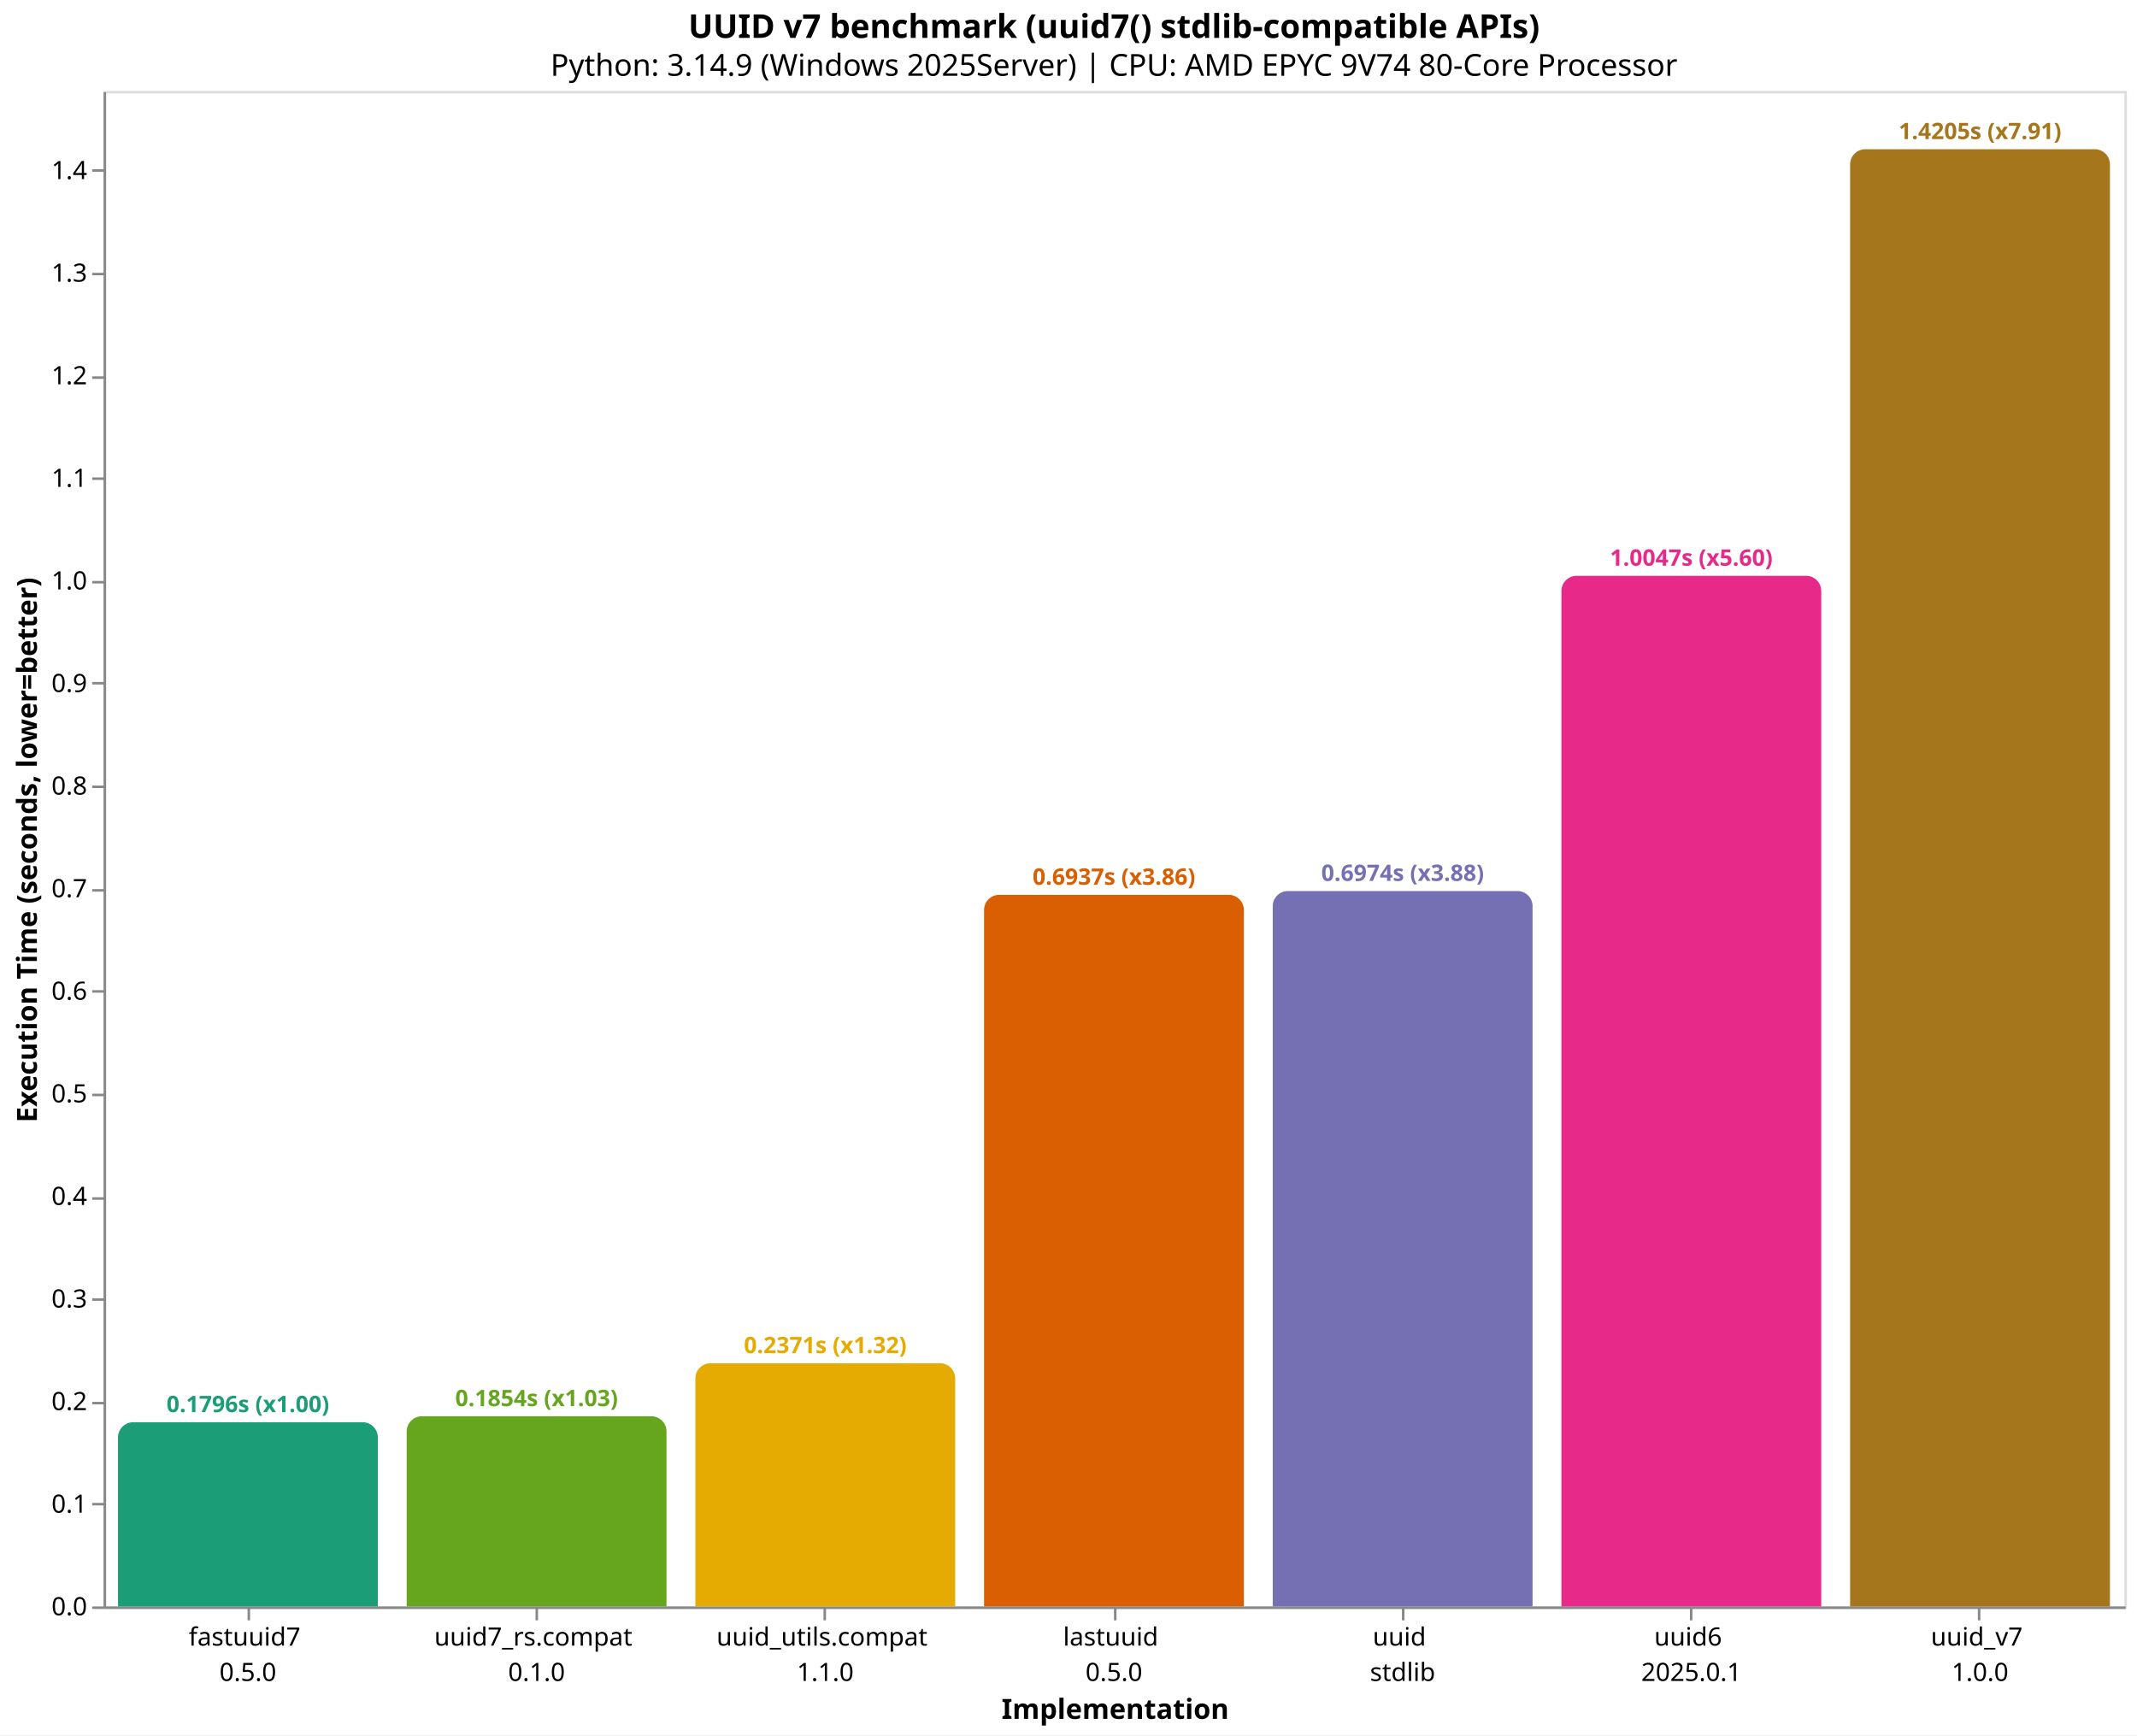
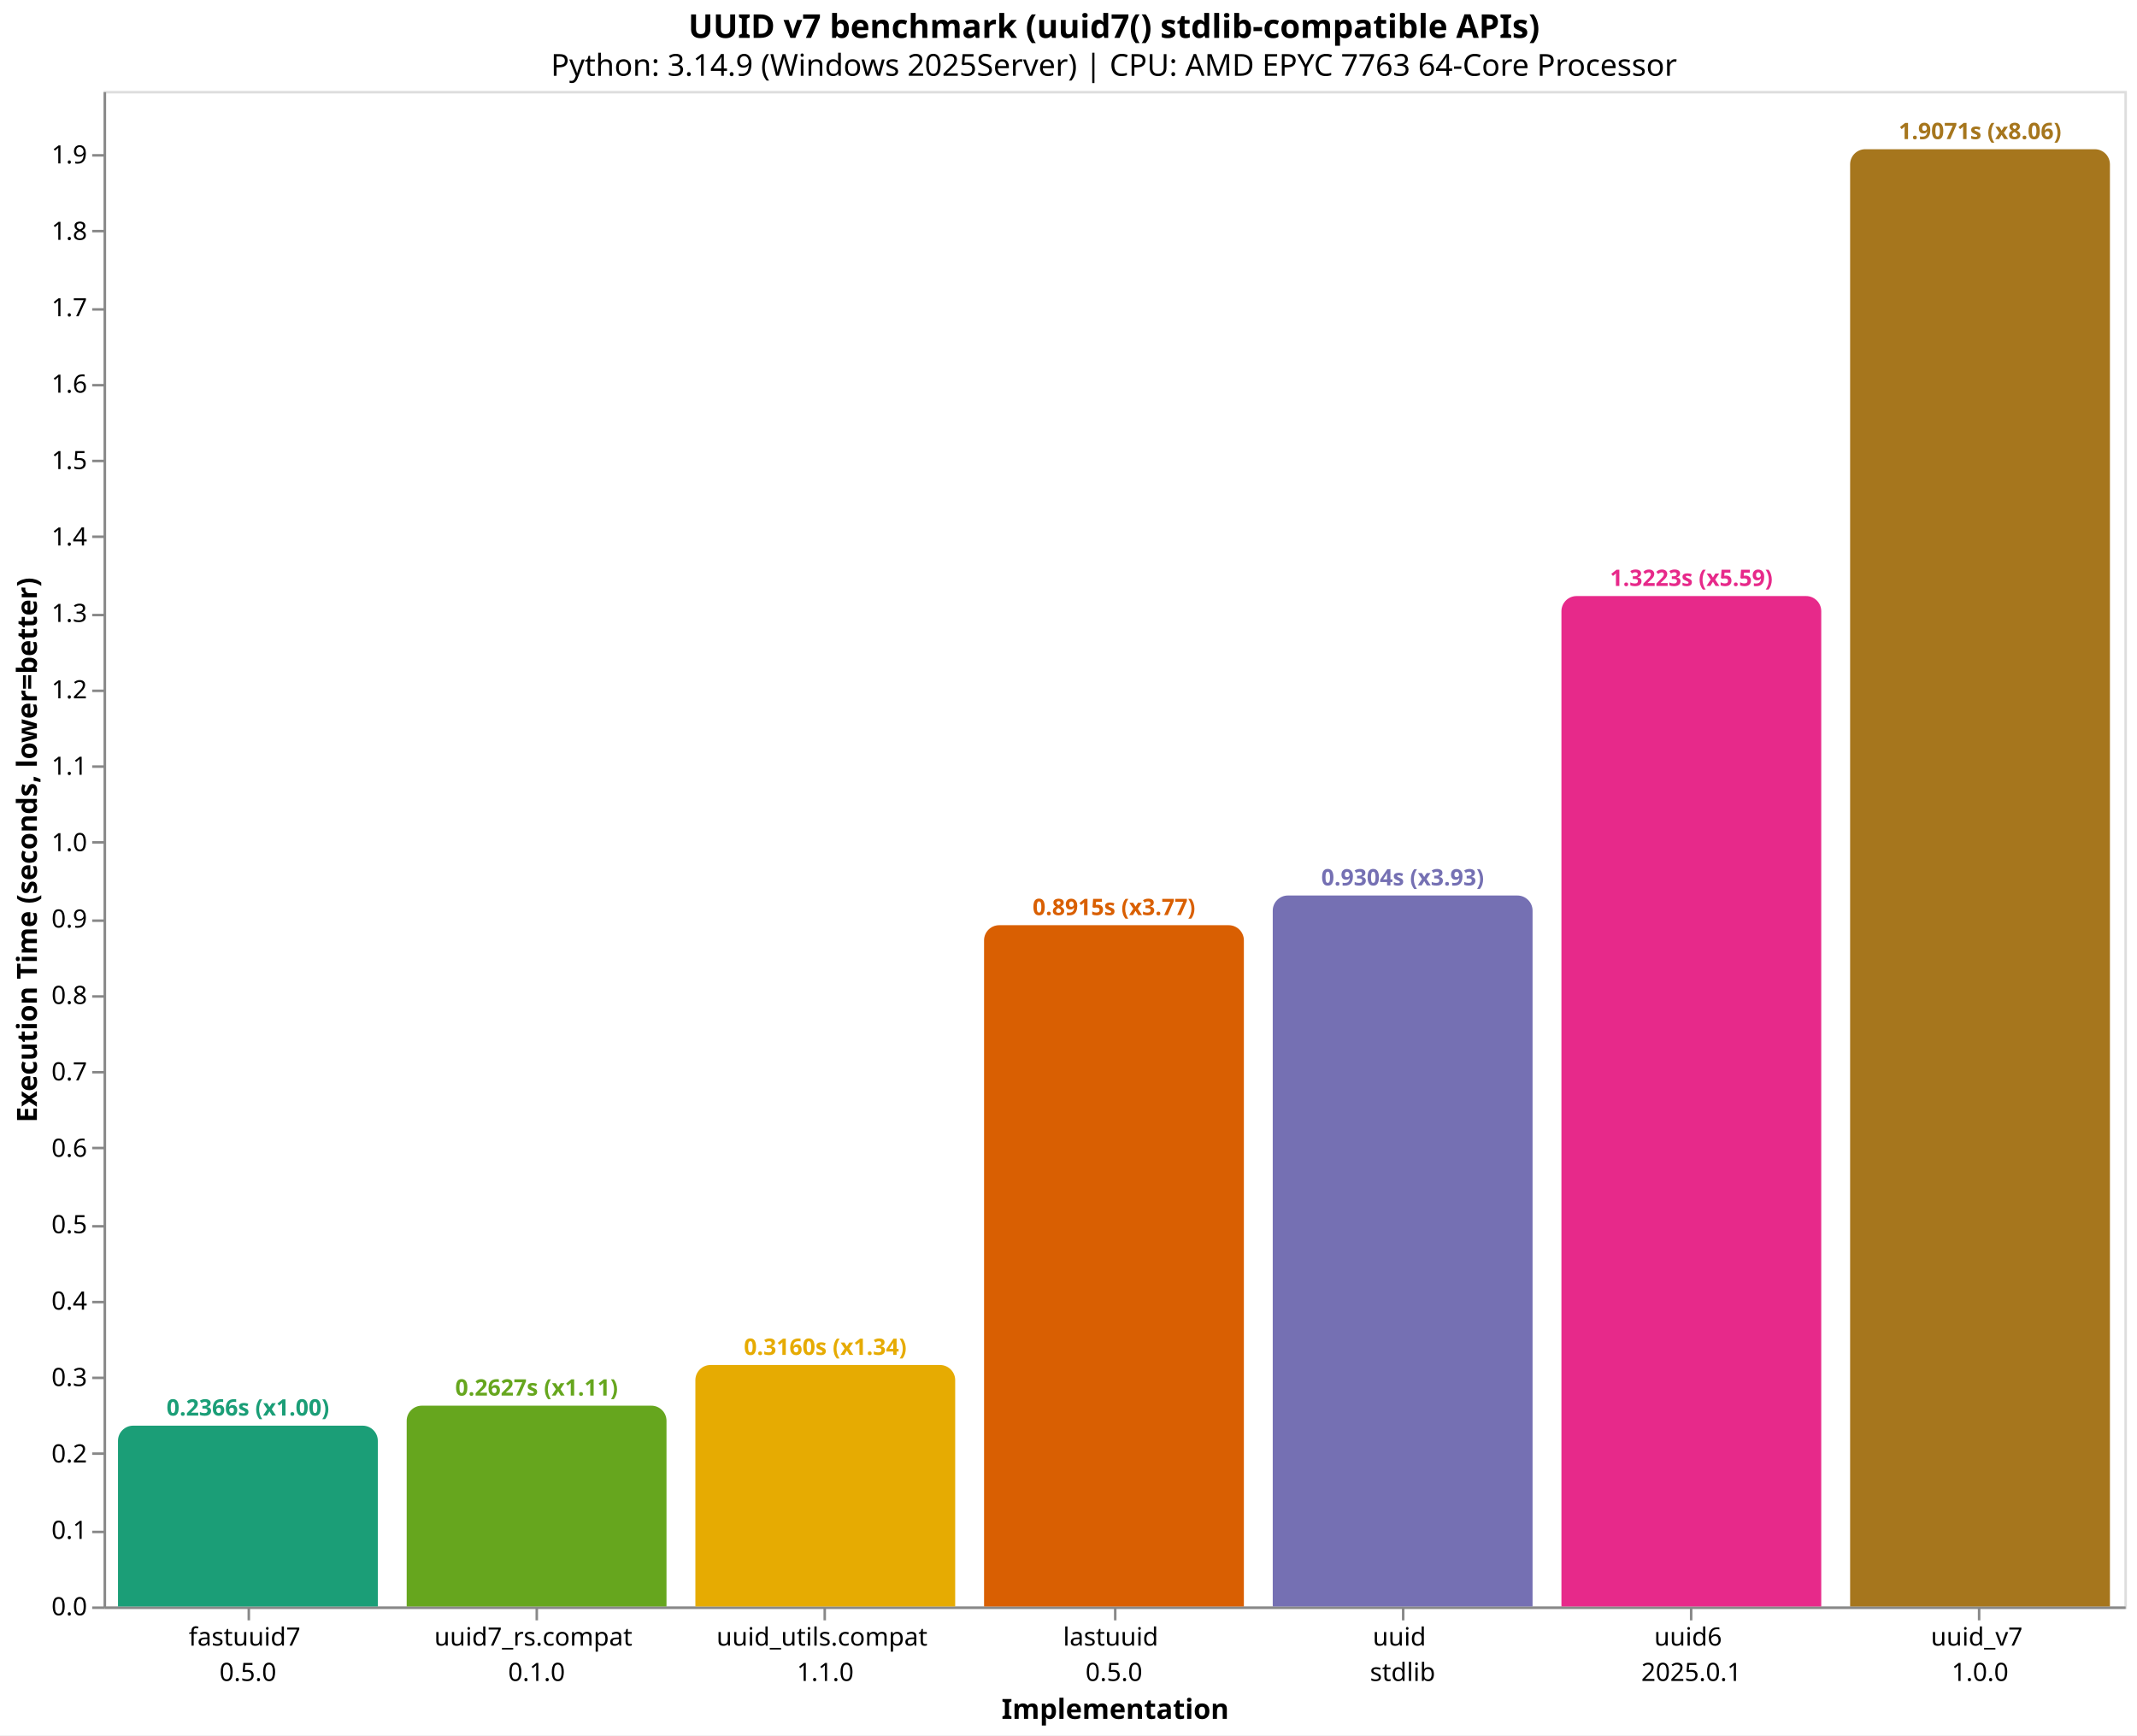
<svg xmlns="http://www.w3.org/2000/svg" version="1.1" class="marks" width="846" height="687" viewBox="0 0 846 687">
  <rect width="846" height="687" fill="white" />
  <g fill="none" stroke-miterlimit="10" transform="translate(41,36)">
    <g class="mark-group role-frame root" role="graphics-object" aria-roledescription="group mark container">
      <g transform="translate(0,0)">
        <path class="background" aria-hidden="true" d="M0.5,0.5h800v600h-800Z" stroke="#ddd" />
        <g>
          <g class="mark-group role-axis" role="graphics-symbol" aria-roledescription="axis" aria-label="X-axis titled 'Implementation' for a discrete scale with 7 values: fastuuid7&#10;0.5.0, uuid7_rs.compat&#10;0.1.0, uuid_utils.compat&#10;1.1.0, lastuuid&#10;0.5.0, uuid&#10;stdlib, uuid6&#10;2025.0.1, uuid_v7&#10;1.0.0">
            <g transform="translate(0.5,600.5)">
              <path class="background" aria-hidden="true" d="M0,0h0v0h0Z" pointer-events="none" />
              <g>
                <g class="mark-rule role-axis-tick" pointer-events="none">
                  <line transform="translate(57,0)" x2="0" y2="5" stroke="#888" stroke-width="1" opacity="1" />
                  <line transform="translate(171,0)" x2="0" y2="5" stroke="#888" stroke-width="1" opacity="1" />
                  <line transform="translate(285,0)" x2="0" y2="5" stroke="#888" stroke-width="1" opacity="1" />
                  <line transform="translate(400,0)" x2="0" y2="5" stroke="#888" stroke-width="1" opacity="1" />
                  <line transform="translate(514,0)" x2="0" y2="5" stroke="#888" stroke-width="1" opacity="1" />
                  <line transform="translate(628,0)" x2="0" y2="5" stroke="#888" stroke-width="1" opacity="1" />
                  <line transform="translate(742,0)" x2="0" y2="5" stroke="#888" stroke-width="1" opacity="1" />
                </g>
                <g class="mark-text role-axis-label" pointer-events="none">
                  <text text-anchor="middle" transform="translate(56.64286,15)" font-family="sans-serif" font-size="10px" fill="#000" opacity="1">
                    <tspan>fastuuid7</tspan>
                    <tspan x="0" dy="14">0.5.0</tspan>
                  </text>
                  <text text-anchor="middle" transform="translate(170.9286,15)" font-family="sans-serif" font-size="10px" fill="#000" opacity="1">
                    <tspan>uuid7_rs.compat</tspan>
                    <tspan x="0" dy="14">0.1.0</tspan>
                  </text>
                  <text text-anchor="middle" transform="translate(285.2143,15)" font-family="sans-serif" font-size="10px" fill="#000" opacity="1">
                    <tspan>uuid_utils.compat</tspan>
                    <tspan x="0" dy="14">1.1.0</tspan>
                  </text>
                  <text text-anchor="middle" transform="translate(399.5,15)" font-family="sans-serif" font-size="10px" fill="#000" opacity="1">
                    <tspan>lastuuid</tspan>
                    <tspan x="0" dy="14">0.5.0</tspan>
                  </text>
                  <text text-anchor="middle" transform="translate(513.7857,15)" font-family="sans-serif" font-size="10px" fill="#000" opacity="1">
                    <tspan>uuid</tspan>
                    <tspan x="0" dy="14">stdlib</tspan>
                  </text>
                  <text text-anchor="middle" transform="translate(628.0714,15)" font-family="sans-serif" font-size="10px" fill="#000" opacity="1">
                    <tspan>uuid6</tspan>
                    <tspan x="0" dy="14">2025.0.1</tspan>
                  </text>
                  <text text-anchor="middle" transform="translate(742.3571,15)" font-family="sans-serif" font-size="10px" fill="#000" opacity="1">
                    <tspan>uuid_v7</tspan>
                    <tspan x="0" dy="14">1.0.0</tspan>
                  </text>
                </g>
                <g class="mark-rule role-axis-domain" pointer-events="none">
                  <line transform="translate(0,0)" x2="800" y2="0" stroke="#888" stroke-width="1" opacity="1" />
                </g>
                <g class="mark-text role-axis-title" pointer-events="none">
                  <text text-anchor="middle" transform="translate(400,44)" font-family="sans-serif" font-size="11px" font-weight="bold" fill="#000" opacity="1">Implementation</text>
                </g>
              </g>
              <path class="foreground" aria-hidden="true" d="" pointer-events="none" display="none" />
            </g>
          </g>
-           <g class="mark-group role-axis" role="graphics-symbol" aria-roledescription="axis" aria-label="Y-axis titled 'Execution Time (seconds, lower=better)' for a linear scale with values from 0.0 to 1.5">
+           <g class="mark-group role-axis" role="graphics-symbol" aria-roledescription="axis" aria-label="Y-axis titled 'Execution Time (seconds, lower=better)' for a linear scale with values from 0.0 to 2.0">
            <g transform="translate(0.5,0.5)">
              <path class="background" aria-hidden="true" d="M0,0h0v0h0Z" pointer-events="none" />
              <g>
                <g class="mark-rule role-axis-tick" pointer-events="none">
                  <line transform="translate(0,600)" x2="-5" y2="0" stroke="#888" stroke-width="1" opacity="1" />
-                   <line transform="translate(0,559)" x2="-5" y2="0" stroke="#888" stroke-width="1" opacity="1" />
-                   <line transform="translate(0,519)" x2="-5" y2="0" stroke="#888" stroke-width="1" opacity="1" />
-                   <line transform="translate(0,478)" x2="-5" y2="0" stroke="#888" stroke-width="1" opacity="1" />
-                   <line transform="translate(0,438)" x2="-5" y2="0" stroke="#888" stroke-width="1" opacity="1" />
-                   <line transform="translate(0,397)" x2="-5" y2="0" stroke="#888" stroke-width="1" opacity="1" />
-                   <line transform="translate(0,356)" x2="-5" y2="0" stroke="#888" stroke-width="1" opacity="1" />
-                   <line transform="translate(0,316)" x2="-5" y2="0" stroke="#888" stroke-width="1" opacity="1" />
-                   <line transform="translate(0,275)" x2="-5" y2="0" stroke="#888" stroke-width="1" opacity="1" />
-                   <line transform="translate(0,234)" x2="-5" y2="0" stroke="#888" stroke-width="1" opacity="1" />
-                   <line transform="translate(0,194)" x2="-5" y2="0" stroke="#888" stroke-width="1" opacity="1" />
-                   <line transform="translate(0,153)" x2="-5" y2="0" stroke="#888" stroke-width="1" opacity="1" />
-                   <line transform="translate(0,113)" x2="-5" y2="0" stroke="#888" stroke-width="1" opacity="1" />
-                   <line transform="translate(0,72)" x2="-5" y2="0" stroke="#888" stroke-width="1" opacity="1" />
-                   <line transform="translate(0,31)" x2="-5" y2="0" stroke="#888" stroke-width="1" opacity="1" />
+                   <line transform="translate(0,570)" x2="-5" y2="0" stroke="#888" stroke-width="1" opacity="1" />
+                   <line transform="translate(0,539)" x2="-5" y2="0" stroke="#888" stroke-width="1" opacity="1" />
+                   <line transform="translate(0,509)" x2="-5" y2="0" stroke="#888" stroke-width="1" opacity="1" />
+                   <line transform="translate(0,479)" x2="-5" y2="0" stroke="#888" stroke-width="1" opacity="1" />
+                   <line transform="translate(0,449)" x2="-5" y2="0" stroke="#888" stroke-width="1" opacity="1" />
+                   <line transform="translate(0,418)" x2="-5" y2="0" stroke="#888" stroke-width="1" opacity="1" />
+                   <line transform="translate(0,388)" x2="-5" y2="0" stroke="#888" stroke-width="1" opacity="1" />
+                   <line transform="translate(0,358)" x2="-5" y2="0" stroke="#888" stroke-width="1" opacity="1" />
+                   <line transform="translate(0,328)" x2="-5" y2="0" stroke="#888" stroke-width="1" opacity="1" />
+                   <line transform="translate(0,297)" x2="-5" y2="0" stroke="#888" stroke-width="1" opacity="1" />
+                   <line transform="translate(0,267)" x2="-5" y2="0" stroke="#888" stroke-width="1" opacity="1" />
+                   <line transform="translate(0,237)" x2="-5" y2="0" stroke="#888" stroke-width="1" opacity="1" />
+                   <line transform="translate(0,207)" x2="-5" y2="0" stroke="#888" stroke-width="1" opacity="1" />
+                   <line transform="translate(0,176)" x2="-5" y2="0" stroke="#888" stroke-width="1" opacity="1" />
+                   <line transform="translate(0,146)" x2="-5" y2="0" stroke="#888" stroke-width="1" opacity="1" />
+                   <line transform="translate(0,116)" x2="-5" y2="0" stroke="#888" stroke-width="1" opacity="1" />
+                   <line transform="translate(0,86)" x2="-5" y2="0" stroke="#888" stroke-width="1" opacity="1" />
+                   <line transform="translate(0,55)" x2="-5" y2="0" stroke="#888" stroke-width="1" opacity="1" />
+                   <line transform="translate(0,25)" x2="-5" y2="0" stroke="#888" stroke-width="1" opacity="1" />
                </g>
                <g class="mark-text role-axis-label" pointer-events="none">
                  <text text-anchor="end" transform="translate(-7,603)" font-family="sans-serif" font-size="10px" fill="#000" opacity="1">0.0</text>
-                   <text text-anchor="end" transform="translate(-7,562.3863)" font-family="sans-serif" font-size="10px" fill="#000" opacity="1">0.1</text>
-                   <text text-anchor="end" transform="translate(-7,521.7727)" font-family="sans-serif" font-size="10px" fill="#000" opacity="1">0.2</text>
-                   <text text-anchor="end" transform="translate(-7,481.159)" font-family="sans-serif" font-size="10px" fill="#000" opacity="1">0.3</text>
-                   <text text-anchor="end" transform="translate(-7,440.5454)" font-family="sans-serif" font-size="10px" fill="#000" opacity="1">0.4</text>
-                   <text text-anchor="end" transform="translate(-7,399.9317)" font-family="sans-serif" font-size="10px" fill="#000" opacity="1">0.5</text>
-                   <text text-anchor="end" transform="translate(-7,359.3181)" font-family="sans-serif" font-size="10px" fill="#000" opacity="1">0.6</text>
-                   <text text-anchor="end" transform="translate(-7,318.7044)" font-family="sans-serif" font-size="10px" fill="#000" opacity="1">0.7</text>
-                   <text text-anchor="end" transform="translate(-7,278.0908)" font-family="sans-serif" font-size="10px" fill="#000" opacity="1">0.8</text>
-                   <text text-anchor="end" transform="translate(-7,237.4771)" font-family="sans-serif" font-size="10px" fill="#000" opacity="1">0.9</text>
-                   <text text-anchor="end" transform="translate(-7,196.8635)" font-family="sans-serif" font-size="10px" fill="#000" opacity="1">1.0</text>
-                   <text text-anchor="end" transform="translate(-7,156.2498)" font-family="sans-serif" font-size="10px" fill="#000" opacity="1">1.1</text>
-                   <text text-anchor="end" transform="translate(-7,115.6362)" font-family="sans-serif" font-size="10px" fill="#000" opacity="1">1.2</text>
-                   <text text-anchor="end" transform="translate(-7,75.02255)" font-family="sans-serif" font-size="10px" fill="#000" opacity="1">1.3</text>
-                   <text text-anchor="end" transform="translate(-7,34.40889)" font-family="sans-serif" font-size="10px" fill="#000" opacity="1">1.4</text>
+                   <text text-anchor="end" transform="translate(-7,572.748)" font-family="sans-serif" font-size="10px" fill="#000" opacity="1">0.1</text>
+                   <text text-anchor="end" transform="translate(-7,542.4961)" font-family="sans-serif" font-size="10px" fill="#000" opacity="1">0.2</text>
+                   <text text-anchor="end" transform="translate(-7,512.2441)" font-family="sans-serif" font-size="10px" fill="#000" opacity="1">0.3</text>
+                   <text text-anchor="end" transform="translate(-7,481.9921)" font-family="sans-serif" font-size="10px" fill="#000" opacity="1">0.4</text>
+                   <text text-anchor="end" transform="translate(-7,451.7402)" font-family="sans-serif" font-size="10px" fill="#000" opacity="1">0.5</text>
+                   <text text-anchor="end" transform="translate(-7,421.4882)" font-family="sans-serif" font-size="10px" fill="#000" opacity="1">0.6</text>
+                   <text text-anchor="end" transform="translate(-7,391.2362)" font-family="sans-serif" font-size="10px" fill="#000" opacity="1">0.7</text>
+                   <text text-anchor="end" transform="translate(-7,360.9842)" font-family="sans-serif" font-size="10px" fill="#000" opacity="1">0.8</text>
+                   <text text-anchor="end" transform="translate(-7,330.7323)" font-family="sans-serif" font-size="10px" fill="#000" opacity="1">0.9</text>
+                   <text text-anchor="end" transform="translate(-7,300.4803)" font-family="sans-serif" font-size="10px" fill="#000" opacity="1">1.0</text>
+                   <text text-anchor="end" transform="translate(-7,270.2283)" font-family="sans-serif" font-size="10px" fill="#000" opacity="1">1.1</text>
+                   <text text-anchor="end" transform="translate(-7,239.9764)" font-family="sans-serif" font-size="10px" fill="#000" opacity="1">1.2</text>
+                   <text text-anchor="end" transform="translate(-7,209.7244)" font-family="sans-serif" font-size="10px" fill="#000" opacity="1">1.3</text>
+                   <text text-anchor="end" transform="translate(-7,179.4724)" font-family="sans-serif" font-size="10px" fill="#000" opacity="1">1.4</text>
+                   <text text-anchor="end" transform="translate(-7,149.2205)" font-family="sans-serif" font-size="10px" fill="#000" opacity="1">1.5</text>
+                   <text text-anchor="end" transform="translate(-7,118.9685)" font-family="sans-serif" font-size="10px" fill="#000" opacity="1">1.6</text>
+                   <text text-anchor="end" transform="translate(-7,88.71653)" font-family="sans-serif" font-size="10px" fill="#000" opacity="1">1.7</text>
+                   <text text-anchor="end" transform="translate(-7,58.46456)" font-family="sans-serif" font-size="10px" fill="#000" opacity="1">1.8</text>
+                   <text text-anchor="end" transform="translate(-7,28.21259)" font-family="sans-serif" font-size="10px" fill="#000" opacity="1">1.9</text>
                </g>
                <g class="mark-rule role-axis-domain" pointer-events="none">
                  <line transform="translate(0,600)" x2="0" y2="-600" stroke="#888" stroke-width="1" opacity="1" />
                </g>
                <g class="mark-text role-axis-title" pointer-events="none">
                  <text text-anchor="middle" transform="translate(-24.90137,300) rotate(-90) translate(0,-2)" font-family="sans-serif" font-size="11px" font-weight="bold" fill="#000" opacity="1">Execution Time (seconds, lower=better)</text>
                </g>
              </g>
              <path class="foreground" aria-hidden="true" d="" pointer-events="none" display="none" />
            </g>
          </g>
          <g class="mark-group role-scope" role="graphics-object" aria-roledescription="group mark container">
-             <g transform="translate(5.714286,527.0721)">
-               <path class="background" aria-hidden="true" d="M6,0L96.857,0C100.169,0,102.857,2.689,102.857,6L102.857,72.928C102.857,72.928,102.857,72.928,102.857,72.928L0,72.928C0,72.928,0,72.928,0,72.928L0,6C0,2.689,2.689,0,6,0Z" />
+             <g transform="translate(5.714286,528.4319)">
+               <path class="background" aria-hidden="true" d="M6,0L96.857,0C100.169,0,102.857,2.689,102.857,6L102.857,71.568C102.857,71.568,102.857,71.568,102.857,71.568L0,71.568C0,71.568,0,71.568,0,71.568L0,6C0,2.689,2.689,0,6,0Z" />
              <g clip-path="url(#clip10)">
                <g class="mark-group role-scope" role="graphics-object" aria-roledescription="group mark container">
-                   <g transform="translate(0,-527.0721)">
-                     <path class="background" aria-hidden="true" d="M0,0h102.857v0h-102.857Z" />
-                     <g>
-                       <g class="mark-rect role-mark layer_0_marks" role="graphics-object" aria-roledescription="rect mark container">
-                         <path aria-label="Implementation: fastuuid7&#10;0.5.0; Execution Time (seconds, lower=better): 0.1795649; implementation: fastuuid7; Execution Time (s): 0.1796; Slowdown: 1.00" role="graphics-symbol" aria-roledescription="bar" d="M0,527.072h102.857v72.928h-102.857Z" fill="#1b9e77" />
-                       </g>
-                     </g>
-                     <path class="foreground" aria-hidden="true" d="" display="none" />
-                   </g>
-                 </g>
-               </g>
-               <path class="foreground" aria-hidden="true" d="" display="none" />
-             </g>
-             <g transform="translate(120,524.7033)">
-               <path class="background" aria-hidden="true" d="M6,0L96.857,0C100.169,0,102.857,2.689,102.857,6L102.857,75.297C102.857,75.297,102.857,75.297,102.857,75.297L0,75.297C0,75.297,0,75.297,0,75.297L0,6C0,2.689,2.689,0,6,0Z" />
+                   <g transform="translate(0,-528.4319)">
+                     <path class="background" aria-hidden="true" d="M0,0h102.857v0h-102.857Z" />
+                     <g>
+                       <g class="mark-rect role-mark layer_0_marks" role="graphics-object" aria-roledescription="rect mark container">
+                         <path aria-label="Implementation: fastuuid7&#10;0.5.0; Execution Time (seconds, lower=better): 0.2365735; implementation: fastuuid7; Execution Time (s): 0.2366; Slowdown: 1.00" role="graphics-symbol" aria-roledescription="bar" d="M0,528.432h102.857v71.568h-102.857Z" fill="#1b9e77" />
+                       </g>
+                     </g>
+                     <path class="foreground" aria-hidden="true" d="" display="none" />
+                   </g>
+                 </g>
+               </g>
+               <path class="foreground" aria-hidden="true" d="" display="none" />
+             </g>
+             <g transform="translate(120,520.5158)">
+               <path class="background" aria-hidden="true" d="M6,0L96.857,0C100.169,0,102.857,2.689,102.857,6L102.857,79.484C102.857,79.484,102.857,79.484,102.857,79.484L0,79.484C0,79.484,0,79.484,0,79.484L0,6C0,2.689,2.689,0,6,0Z" />
              <g clip-path="url(#clip11)">
                <g class="mark-group role-scope" role="graphics-object" aria-roledescription="group mark container">
-                   <g transform="translate(0,-524.7033)">
-                     <path class="background" aria-hidden="true" d="M0,0h102.857v0h-102.857Z" />
-                     <g>
-                       <g class="mark-rect role-mark layer_0_marks" role="graphics-object" aria-roledescription="rect mark container">
-                         <path aria-label="Implementation: uuid7_rs.compat&#10;0.1.0; Execution Time (seconds, lower=better): 0.1853975; implementation: uuid7_rs.compat; Execution Time (s): 0.1854; Slowdown: 1.03" role="graphics-symbol" aria-roledescription="bar" d="M0,524.703h102.857v75.297h-102.857Z" fill="#66a61e" />
-                       </g>
-                     </g>
-                     <path class="foreground" aria-hidden="true" d="" display="none" />
-                   </g>
-                 </g>
-               </g>
-               <path class="foreground" aria-hidden="true" d="" display="none" />
-             </g>
-             <g transform="translate(234.2857,503.7161)">
-               <path class="background" aria-hidden="true" d="M6,0L96.857,0C100.169,0,102.857,2.689,102.857,6L102.857,96.284C102.857,96.284,102.857,96.284,102.857,96.284L0,96.284C0,96.284,0,96.284,0,96.284L0,6C0,2.689,2.689,0,6,0Z" />
+                   <g transform="translate(0,-520.5158)">
+                     <path class="background" aria-hidden="true" d="M0,0h102.857v0h-102.857Z" />
+                     <g>
+                       <g class="mark-rect role-mark layer_0_marks" role="graphics-object" aria-roledescription="rect mark container">
+                         <path aria-label="Implementation: uuid7_rs.compat&#10;0.1.0; Execution Time (seconds, lower=better): 0.2627407; implementation: uuid7_rs.compat; Execution Time (s): 0.2627; Slowdown: 1.11" role="graphics-symbol" aria-roledescription="bar" d="M0,520.516h102.857v79.484h-102.857Z" fill="#66a61e" />
+                       </g>
+                     </g>
+                     <path class="foreground" aria-hidden="true" d="" display="none" />
+                   </g>
+                 </g>
+               </g>
+               <path class="foreground" aria-hidden="true" d="" display="none" />
+             </g>
+             <g transform="translate(234.2857,504.4123)">
+               <path class="background" aria-hidden="true" d="M6,0L96.857,0C100.169,0,102.857,2.689,102.857,6L102.857,95.588C102.857,95.588,102.857,95.588,102.857,95.588L0,95.588C0,95.588,0,95.588,0,95.588L0,6C0,2.689,2.689,0,6,0Z" />
              <g clip-path="url(#clip12)">
                <g class="mark-group role-scope" role="graphics-object" aria-roledescription="group mark container">
-                   <g transform="translate(0,-503.7161)">
-                     <path class="background" aria-hidden="true" d="M0,0h102.857v0h-102.857Z" />
-                     <g>
-                       <g class="mark-rect role-mark layer_0_marks" role="graphics-object" aria-roledescription="rect mark container">
-                         <path aria-label="Implementation: uuid_utils.compat&#10;1.1.0; Execution Time (seconds, lower=better): 0.2370728; implementation: uuid_utils.compat; Execution Time (s): 0.2371; Slowdown: 1.32" role="graphics-symbol" aria-roledescription="bar" d="M0,503.716h102.857v96.284h-102.857Z" fill="#e6ab02" />
-                       </g>
-                     </g>
-                     <path class="foreground" aria-hidden="true" d="" display="none" />
-                   </g>
-                 </g>
-               </g>
-               <path class="foreground" aria-hidden="true" d="" display="none" />
-             </g>
-             <g transform="translate(348.5714,318.2716)">
-               <path class="background" aria-hidden="true" d="M6,0L96.857,0C100.169,0,102.857,2.689,102.857,6L102.857,281.728C102.857,281.728,102.857,281.728,102.857,281.728L0,281.728C0,281.728,0,281.728,0,281.728L0,6C0,2.689,2.689,0,6,0Z" />
+                   <g transform="translate(0,-504.4123)">
+                     <path class="background" aria-hidden="true" d="M0,0h102.857v0h-102.857Z" />
+                     <g>
+                       <g class="mark-rect role-mark layer_0_marks" role="graphics-object" aria-roledescription="rect mark container">
+                         <path aria-label="Implementation: uuid_utils.compat&#10;1.1.0; Execution Time (seconds, lower=better): 0.3159718; implementation: uuid_utils.compat; Execution Time (s): 0.3160; Slowdown: 1.34" role="graphics-symbol" aria-roledescription="bar" d="M0,504.412h102.857v95.588h-102.857Z" fill="#e6ab02" />
+                       </g>
+                     </g>
+                     <path class="foreground" aria-hidden="true" d="" display="none" />
+                   </g>
+                 </g>
+               </g>
+               <path class="foreground" aria-hidden="true" d="" display="none" />
+             </g>
+             <g transform="translate(348.5714,330.2927)">
+               <path class="background" aria-hidden="true" d="M6,0L96.857,0C100.169,0,102.857,2.689,102.857,6L102.857,269.707C102.857,269.707,102.857,269.707,102.857,269.707L0,269.707C0,269.707,0,269.707,0,269.707L0,6C0,2.689,2.689,0,6,0Z" />
              <g clip-path="url(#clip13)">
                <g class="mark-group role-scope" role="graphics-object" aria-roledescription="group mark container">
-                   <g transform="translate(0,-318.2716)">
-                     <path class="background" aria-hidden="true" d="M0,0h102.857v0h-102.857Z" />
-                     <g>
-                       <g class="mark-rect role-mark layer_0_marks" role="graphics-object" aria-roledescription="rect mark container">
-                         <path aria-label="Implementation: lastuuid&#10;0.5.0; Execution Time (seconds, lower=better): 0.693679; implementation: lastuuid; Execution Time (s): 0.6937; Slowdown: 3.86" role="graphics-symbol" aria-roledescription="bar" d="M0,318.272h102.857v281.728h-102.857Z" fill="#d95f02" />
-                       </g>
-                     </g>
-                     <path class="foreground" aria-hidden="true" d="" display="none" />
-                   </g>
-                 </g>
-               </g>
-               <path class="foreground" aria-hidden="true" d="" display="none" />
-             </g>
-             <g transform="translate(462.8571,316.7601)">
-               <path class="background" aria-hidden="true" d="M6,0L96.857,0C100.169,0,102.857,2.689,102.857,6L102.857,283.24C102.857,283.24,102.857,283.24,102.857,283.24L0,283.24C0,283.24,0,283.24,0,283.24L0,6C0,2.689,2.689,0,6,0Z" />
+                   <g transform="translate(0,-330.2927)">
+                     <path class="background" aria-hidden="true" d="M0,0h102.857v0h-102.857Z" />
+                     <g>
+                       <g class="mark-rect role-mark layer_0_marks" role="graphics-object" aria-roledescription="rect mark container">
+                         <path aria-label="Implementation: lastuuid&#10;0.5.0; Execution Time (seconds, lower=better): 0.8915364; implementation: lastuuid; Execution Time (s): 0.8915; Slowdown: 3.77" role="graphics-symbol" aria-roledescription="bar" d="M0,330.293h102.857v269.707h-102.857Z" fill="#d95f02" />
+                       </g>
+                     </g>
+                     <path class="foreground" aria-hidden="true" d="" display="none" />
+                   </g>
+                 </g>
+               </g>
+               <path class="foreground" aria-hidden="true" d="" display="none" />
+             </g>
+             <g transform="translate(462.8571,318.5378)">
+               <path class="background" aria-hidden="true" d="M6,0L96.857,0C100.169,0,102.857,2.689,102.857,6L102.857,281.462C102.857,281.462,102.857,281.462,102.857,281.462L0,281.462C0,281.462,0,281.462,0,281.462L0,6C0,2.689,2.689,0,6,0Z" />
              <g clip-path="url(#clip14)">
                <g class="mark-group role-scope" role="graphics-object" aria-roledescription="group mark container">
-                   <g transform="translate(0,-316.7601)">
-                     <path class="background" aria-hidden="true" d="M0,0h102.857v0h-102.857Z" />
-                     <g>
-                       <g class="mark-rect role-mark layer_0_marks" role="graphics-object" aria-roledescription="rect mark container">
-                         <path aria-label="Implementation: uuid&#10;stdlib; Execution Time (seconds, lower=better): 0.6974008; implementation: uuid; Execution Time (s): 0.6974; Slowdown: 3.88" role="graphics-symbol" aria-roledescription="bar" d="M0,316.76h102.857v283.24h-102.857Z" fill="#7570b3" />
-                       </g>
-                     </g>
-                     <path class="foreground" aria-hidden="true" d="" display="none" />
-                   </g>
-                 </g>
-               </g>
-               <path class="foreground" aria-hidden="true" d="" display="none" />
-             </g>
-             <g transform="translate(577.1429,191.9651)">
-               <path class="background" aria-hidden="true" d="M6,0L96.857,0C100.169,0,102.857,2.689,102.857,6L102.857,408.035C102.857,408.035,102.857,408.035,102.857,408.035L0,408.035C0,408.035,0,408.035,0,408.035L0,6C0,2.689,2.689,0,6,0Z" />
+                   <g transform="translate(0,-318.5378)">
+                     <path class="background" aria-hidden="true" d="M0,0h102.857v0h-102.857Z" />
+                     <g>
+                       <g class="mark-rect role-mark layer_0_marks" role="graphics-object" aria-roledescription="rect mark container">
+                         <path aria-label="Implementation: uuid&#10;stdlib; Execution Time (seconds, lower=better): 0.9303929; implementation: uuid; Execution Time (s): 0.9304; Slowdown: 3.93" role="graphics-symbol" aria-roledescription="bar" d="M0,318.538h102.857v281.462h-102.857Z" fill="#7570b3" />
+                       </g>
+                     </g>
+                     <path class="foreground" aria-hidden="true" d="" display="none" />
+                   </g>
+                 </g>
+               </g>
+               <path class="foreground" aria-hidden="true" d="" display="none" />
+             </g>
+             <g transform="translate(577.1429,199.9834)">
+               <path class="background" aria-hidden="true" d="M6,0L96.857,0C100.169,0,102.857,2.689,102.857,6L102.857,400.017C102.857,400.017,102.857,400.017,102.857,400.017L0,400.017C0,400.017,0,400.017,0,400.017L0,6C0,2.689,2.689,0,6,0Z" />
              <g clip-path="url(#clip15)">
                <g class="mark-group role-scope" role="graphics-object" aria-roledescription="group mark container">
-                   <g transform="translate(0,-191.9651)">
-                     <path class="background" aria-hidden="true" d="M0,0h102.857v0h-102.857Z" />
-                     <g>
-                       <g class="mark-rect role-mark layer_0_marks" role="graphics-object" aria-roledescription="rect mark container">
-                         <path aria-label="Implementation: uuid6&#10;2025.0.1; Execution Time (seconds, lower=better): 1.0046744; implementation: uuid6; Execution Time (s): 1.0047; Slowdown: 5.60" role="graphics-symbol" aria-roledescription="bar" d="M0,191.965h102.857v408.035h-102.857Z" fill="#e7298a" />
+                   <g transform="translate(0,-199.9834)">
+                     <path class="background" aria-hidden="true" d="M0,0h102.857v0h-102.857Z" />
+                     <g>
+                       <g class="mark-rect role-mark layer_0_marks" role="graphics-object" aria-roledescription="rect mark container">
+                         <path aria-label="Implementation: uuid6&#10;2025.0.1; Execution Time (seconds, lower=better): 1.3222827; implementation: uuid6; Execution Time (s): 1.3223; Slowdown: 5.59" role="graphics-symbol" aria-roledescription="bar" d="M0,199.983h102.857v400.017h-102.857Z" fill="#e7298a" />
                      </g>
                    </g>
                    <path class="foreground" aria-hidden="true" d="" display="none" />
                  </g>
                </g>
              </g>
              <path class="foreground" aria-hidden="true" d="" display="none" />
            </g>
            <g transform="translate(691.4286,23.07692)">
              <path class="background" aria-hidden="true" d="M6,0L96.857,0C100.169,0,102.857,2.689,102.857,6L102.857,576.923C102.857,576.923,102.857,576.923,102.857,576.923L0,576.923C0,576.923,0,576.923,0,576.923L0,6C0,2.689,2.689,0,6,0Z" />
              <g clip-path="url(#clip16)">
                <g class="mark-group role-scope" role="graphics-object" aria-roledescription="group mark container">
                  <g transform="translate(0,-23.07692)">
                    <path class="background" aria-hidden="true" d="M0,0h102.857v0h-102.857Z" />
                    <g>
                      <g class="mark-rect role-mark layer_0_marks" role="graphics-object" aria-roledescription="rect mark container">
-                         <path aria-label="Implementation: uuid_v7&#10;1.0.0; Execution Time (seconds, lower=better): 1.4205152; implementation: uuid_v7; Execution Time (s): 1.4205; Slowdown: 7.91" role="graphics-symbol" aria-roledescription="bar" d="M0,23.077h102.857v576.923h-102.857Z" fill="#a6761d" />
+                         <path aria-label="Implementation: uuid_v7&#10;1.0.0; Execution Time (seconds, lower=better): 1.9070596; implementation: uuid_v7; Execution Time (s): 1.9071; Slowdown: 8.06" role="graphics-symbol" aria-roledescription="bar" d="M0,23.077h102.857v576.923h-102.857Z" fill="#a6761d" />
                      </g>
                    </g>
                    <path class="foreground" aria-hidden="true" d="" display="none" />
                  </g>
                </g>
              </g>
              <path class="foreground" aria-hidden="true" d="" display="none" />
            </g>
          </g>
          <g class="mark-text role-mark layer_1_marks" role="graphics-object" aria-roledescription="text mark container">
-             <text aria-label="Implementation: fastuuid7&#10;0.5.0; Execution Time (seconds, lower=better): 0.1795649; implementation: fastuuid7; label: 0.1796s (x1.00); Execution Time (s): 0.1796; Slowdown: 1.00" role="graphics-symbol" aria-roledescription="text mark" text-anchor="middle" transform="translate(57.14286,523.0721)" font-family="sans-serif" font-size="9px" font-weight="bold" fill="#1b9e77">0.1796s (x1.00)</text>
-             <text aria-label="Implementation: uuid7_rs.compat&#10;0.1.0; Execution Time (seconds, lower=better): 0.1853975; implementation: uuid7_rs.compat; label: 0.1854s (x1.03); Execution Time (s): 0.1854; Slowdown: 1.03" role="graphics-symbol" aria-roledescription="text mark" text-anchor="middle" transform="translate(171.4286,520.7033)" font-family="sans-serif" font-size="9px" font-weight="bold" fill="#66a61e">0.1854s (x1.03)</text>
-             <text aria-label="Implementation: uuid_utils.compat&#10;1.1.0; Execution Time (seconds, lower=better): 0.2370728; implementation: uuid_utils.compat; label: 0.2371s (x1.32); Execution Time (s): 0.2371; Slowdown: 1.32" role="graphics-symbol" aria-roledescription="text mark" text-anchor="middle" transform="translate(285.7143,499.7161)" font-family="sans-serif" font-size="9px" font-weight="bold" fill="#e6ab02">0.2371s (x1.32)</text>
-             <text aria-label="Implementation: lastuuid&#10;0.5.0; Execution Time (seconds, lower=better): 0.693679; implementation: lastuuid; label: 0.6937s (x3.86); Execution Time (s): 0.6937; Slowdown: 3.86" role="graphics-symbol" aria-roledescription="text mark" text-anchor="middle" transform="translate(400,314.2716)" font-family="sans-serif" font-size="9px" font-weight="bold" fill="#d95f02">0.6937s (x3.86)</text>
-             <text aria-label="Implementation: uuid&#10;stdlib; Execution Time (seconds, lower=better): 0.6974008; implementation: uuid; label: 0.6974s (x3.88); Execution Time (s): 0.6974; Slowdown: 3.88" role="graphics-symbol" aria-roledescription="text mark" text-anchor="middle" transform="translate(514.2857,312.7601)" font-family="sans-serif" font-size="9px" font-weight="bold" fill="#7570b3">0.6974s (x3.88)</text>
-             <text aria-label="Implementation: uuid6&#10;2025.0.1; Execution Time (seconds, lower=better): 1.0046744; implementation: uuid6; label: 1.0047s (x5.60); Execution Time (s): 1.0047; Slowdown: 5.60" role="graphics-symbol" aria-roledescription="text mark" text-anchor="middle" transform="translate(628.5714,187.9651)" font-family="sans-serif" font-size="9px" font-weight="bold" fill="#e7298a">1.0047s (x5.60)</text>
-             <text aria-label="Implementation: uuid_v7&#10;1.0.0; Execution Time (seconds, lower=better): 1.4205152; implementation: uuid_v7; label: 1.4205s (x7.91); Execution Time (s): 1.4205; Slowdown: 7.91" role="graphics-symbol" aria-roledescription="text mark" text-anchor="middle" transform="translate(742.8571,19.07692)" font-family="sans-serif" font-size="9px" font-weight="bold" fill="#a6761d">1.4205s (x7.91)</text>
+             <text aria-label="Implementation: fastuuid7&#10;0.5.0; Execution Time (seconds, lower=better): 0.2365735; implementation: fastuuid7; label: 0.2366s (x1.00); Execution Time (s): 0.2366; Slowdown: 1.00" role="graphics-symbol" aria-roledescription="text mark" text-anchor="middle" transform="translate(57.14286,524.4319)" font-family="sans-serif" font-size="9px" font-weight="bold" fill="#1b9e77">0.2366s (x1.00)</text>
+             <text aria-label="Implementation: uuid7_rs.compat&#10;0.1.0; Execution Time (seconds, lower=better): 0.2627407; implementation: uuid7_rs.compat; label: 0.2627s (x1.11); Execution Time (s): 0.2627; Slowdown: 1.11" role="graphics-symbol" aria-roledescription="text mark" text-anchor="middle" transform="translate(171.4286,516.5158)" font-family="sans-serif" font-size="9px" font-weight="bold" fill="#66a61e">0.2627s (x1.11)</text>
+             <text aria-label="Implementation: uuid_utils.compat&#10;1.1.0; Execution Time (seconds, lower=better): 0.3159718; implementation: uuid_utils.compat; label: 0.3160s (x1.34); Execution Time (s): 0.3160; Slowdown: 1.34" role="graphics-symbol" aria-roledescription="text mark" text-anchor="middle" transform="translate(285.7143,500.4123)" font-family="sans-serif" font-size="9px" font-weight="bold" fill="#e6ab02">0.3160s (x1.34)</text>
+             <text aria-label="Implementation: lastuuid&#10;0.5.0; Execution Time (seconds, lower=better): 0.8915364; implementation: lastuuid; label: 0.8915s (x3.77); Execution Time (s): 0.8915; Slowdown: 3.77" role="graphics-symbol" aria-roledescription="text mark" text-anchor="middle" transform="translate(400,326.2927)" font-family="sans-serif" font-size="9px" font-weight="bold" fill="#d95f02">0.8915s (x3.77)</text>
+             <text aria-label="Implementation: uuid&#10;stdlib; Execution Time (seconds, lower=better): 0.9303929; implementation: uuid; label: 0.9304s (x3.93); Execution Time (s): 0.9304; Slowdown: 3.93" role="graphics-symbol" aria-roledescription="text mark" text-anchor="middle" transform="translate(514.2857,314.5378)" font-family="sans-serif" font-size="9px" font-weight="bold" fill="#7570b3">0.9304s (x3.93)</text>
+             <text aria-label="Implementation: uuid6&#10;2025.0.1; Execution Time (seconds, lower=better): 1.3222827; implementation: uuid6; label: 1.3223s (x5.59); Execution Time (s): 1.3223; Slowdown: 5.59" role="graphics-symbol" aria-roledescription="text mark" text-anchor="middle" transform="translate(628.5714,195.9834)" font-family="sans-serif" font-size="9px" font-weight="bold" fill="#e7298a">1.3223s (x5.59)</text>
+             <text aria-label="Implementation: uuid_v7&#10;1.0.0; Execution Time (seconds, lower=better): 1.9070596; implementation: uuid_v7; label: 1.9071s (x8.06); Execution Time (s): 1.9071; Slowdown: 8.06" role="graphics-symbol" aria-roledescription="text mark" text-anchor="middle" transform="translate(742.8571,19.07692)" font-family="sans-serif" font-size="9px" font-weight="bold" fill="#a6761d">1.9071s (x8.06)</text>
          </g>
          <g class="mark-group role-title">
            <g transform="translate(400,-31)">
              <path class="background" aria-hidden="true" d="M0,0h0v0h0Z" pointer-events="none" />
              <g>
                <g class="mark-text role-title-text" role="graphics-symbol" aria-roledescription="title" aria-label="Title text 'UUID v7 benchmark (uuid7() stdlib-compatible APIs)'" pointer-events="none">
                  <text text-anchor="middle" transform="translate(0,10)" font-family="sans-serif" font-size="13px" font-weight="bold" fill="#000" opacity="1">UUID v7 benchmark (uuid7() stdlib-compatible APIs)</text>
                </g>
-                 <g class="mark-text role-title-subtitle" role="graphics-symbol" aria-roledescription="subtitle" aria-label="Subtitle text 'Python: 3.14.9 (Windows 2025Server) | CPU: AMD EPYC 9V74 80-Core Processor'" pointer-events="none">
-                   <text text-anchor="middle" transform="translate(0,25)" font-family="sans-serif" font-size="12px" fill="#000" opacity="1">Python: 3.14.9 (Windows 2025Server) | CPU: AMD EPYC 9V74 80-Core Processor</text>
+                 <g class="mark-text role-title-subtitle" role="graphics-symbol" aria-roledescription="subtitle" aria-label="Subtitle text 'Python: 3.14.9 (Windows 2025Server) | CPU: AMD EPYC 7763 64-Core Processor'" pointer-events="none">
+                   <text text-anchor="middle" transform="translate(0,25)" font-family="sans-serif" font-size="12px" fill="#000" opacity="1">Python: 3.14.9 (Windows 2025Server) | CPU: AMD EPYC 7763 64-Core Processor</text>
                </g>
              </g>
              <path class="foreground" aria-hidden="true" d="" pointer-events="none" display="none" />
            </g>
          </g>
        </g>
        <path class="foreground" aria-hidden="true" d="" display="none" />
      </g>
    </g>
  </g>
  <defs>
    <clipPath id="clip10">
-       <path d="M6,0L96.857,0C100.169,0,102.857,2.689,102.857,6L102.857,72.928C102.857,72.928,102.857,72.928,102.857,72.928L0,72.928C0,72.928,0,72.928,0,72.928L0,6C0,2.689,2.689,0,6,0Z" />
+       <path d="M6,0L96.857,0C100.169,0,102.857,2.689,102.857,6L102.857,71.568C102.857,71.568,102.857,71.568,102.857,71.568L0,71.568C0,71.568,0,71.568,0,71.568L0,6C0,2.689,2.689,0,6,0Z" />
    </clipPath>
    <clipPath id="clip11">
-       <path d="M6,0L96.857,0C100.169,0,102.857,2.689,102.857,6L102.857,75.297C102.857,75.297,102.857,75.297,102.857,75.297L0,75.297C0,75.297,0,75.297,0,75.297L0,6C0,2.689,2.689,0,6,0Z" />
+       <path d="M6,0L96.857,0C100.169,0,102.857,2.689,102.857,6L102.857,79.484C102.857,79.484,102.857,79.484,102.857,79.484L0,79.484C0,79.484,0,79.484,0,79.484L0,6C0,2.689,2.689,0,6,0Z" />
    </clipPath>
    <clipPath id="clip12">
-       <path d="M6,0L96.857,0C100.169,0,102.857,2.689,102.857,6L102.857,96.284C102.857,96.284,102.857,96.284,102.857,96.284L0,96.284C0,96.284,0,96.284,0,96.284L0,6C0,2.689,2.689,0,6,0Z" />
+       <path d="M6,0L96.857,0C100.169,0,102.857,2.689,102.857,6L102.857,95.588C102.857,95.588,102.857,95.588,102.857,95.588L0,95.588C0,95.588,0,95.588,0,95.588L0,6C0,2.689,2.689,0,6,0Z" />
    </clipPath>
    <clipPath id="clip13">
-       <path d="M6,0L96.857,0C100.169,0,102.857,2.689,102.857,6L102.857,281.728C102.857,281.728,102.857,281.728,102.857,281.728L0,281.728C0,281.728,0,281.728,0,281.728L0,6C0,2.689,2.689,0,6,0Z" />
+       <path d="M6,0L96.857,0C100.169,0,102.857,2.689,102.857,6L102.857,269.707C102.857,269.707,102.857,269.707,102.857,269.707L0,269.707C0,269.707,0,269.707,0,269.707L0,6C0,2.689,2.689,0,6,0Z" />
    </clipPath>
    <clipPath id="clip14">
-       <path d="M6,0L96.857,0C100.169,0,102.857,2.689,102.857,6L102.857,283.24C102.857,283.24,102.857,283.24,102.857,283.24L0,283.24C0,283.24,0,283.24,0,283.24L0,6C0,2.689,2.689,0,6,0Z" />
+       <path d="M6,0L96.857,0C100.169,0,102.857,2.689,102.857,6L102.857,281.462C102.857,281.462,102.857,281.462,102.857,281.462L0,281.462C0,281.462,0,281.462,0,281.462L0,6C0,2.689,2.689,0,6,0Z" />
    </clipPath>
    <clipPath id="clip15">
-       <path d="M6,0L96.857,0C100.169,0,102.857,2.689,102.857,6L102.857,408.035C102.857,408.035,102.857,408.035,102.857,408.035L0,408.035C0,408.035,0,408.035,0,408.035L0,6C0,2.689,2.689,0,6,0Z" />
+       <path d="M6,0L96.857,0C100.169,0,102.857,2.689,102.857,6L102.857,400.017C102.857,400.017,102.857,400.017,102.857,400.017L0,400.017C0,400.017,0,400.017,0,400.017L0,6C0,2.689,2.689,0,6,0Z" />
    </clipPath>
    <clipPath id="clip16">
      <path d="M6,0L96.857,0C100.169,0,102.857,2.689,102.857,6L102.857,576.923C102.857,576.923,102.857,576.923,102.857,576.923L0,576.923C0,576.923,0,576.923,0,576.923L0,6C0,2.689,2.689,0,6,0Z" />
    </clipPath>
  </defs>
</svg>
